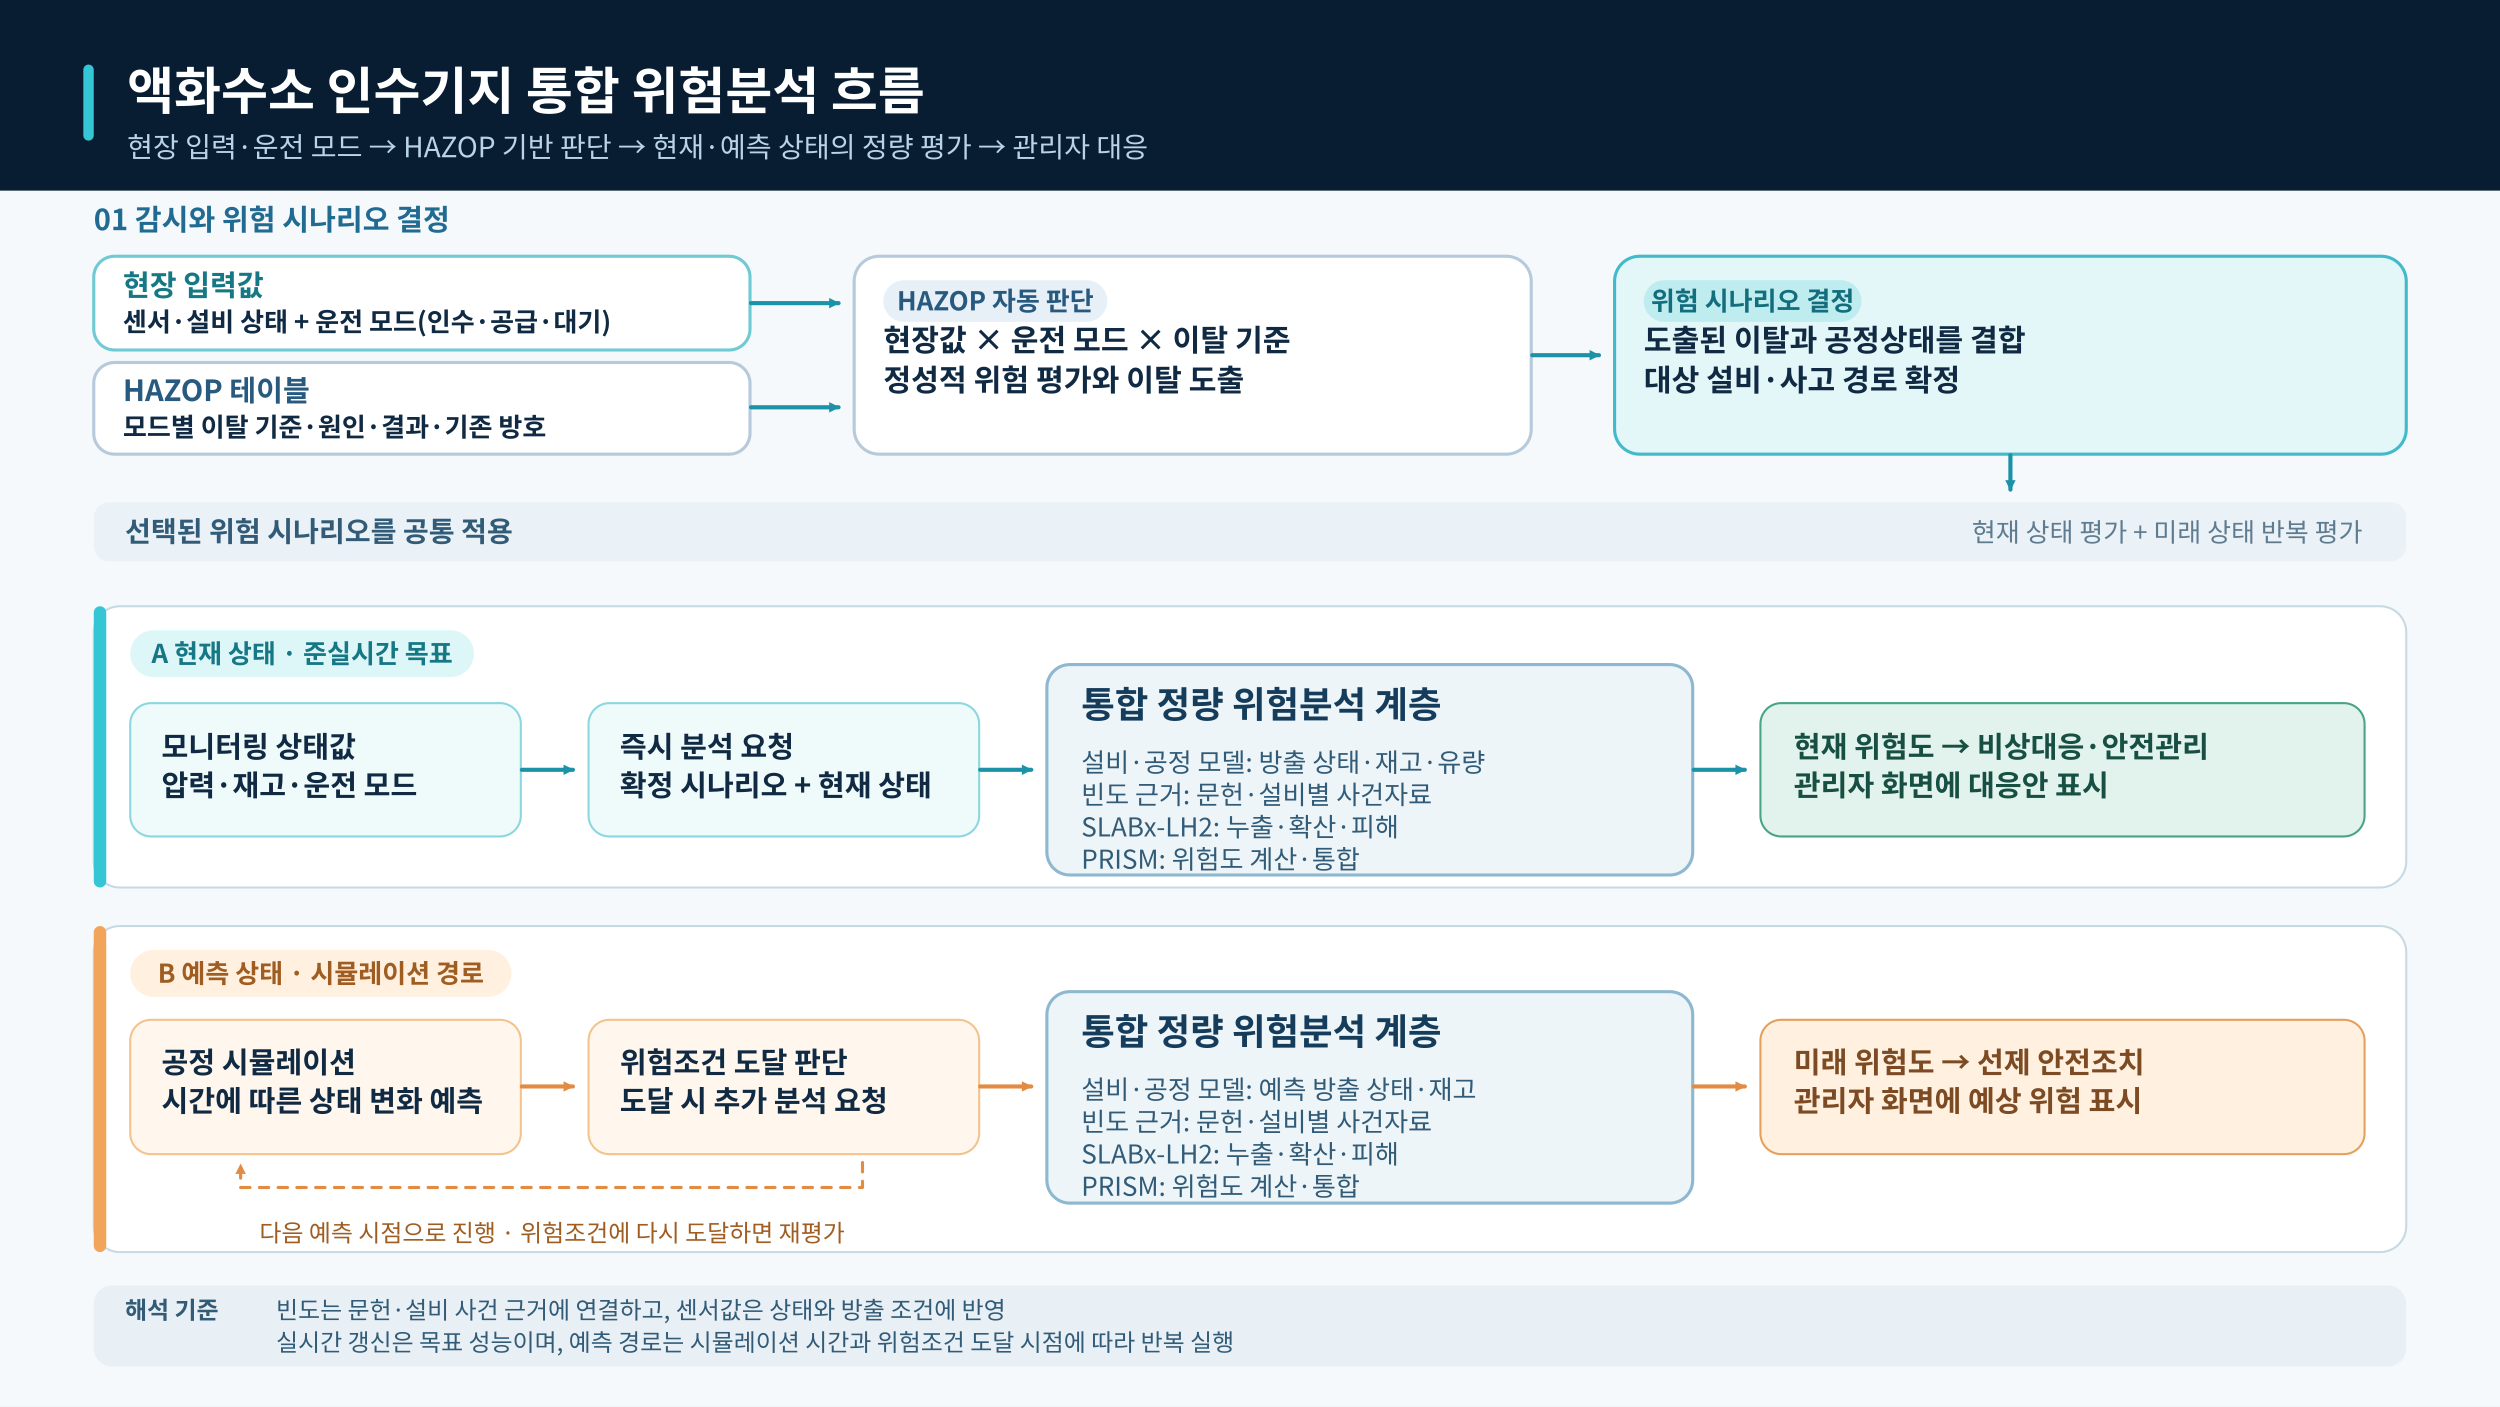
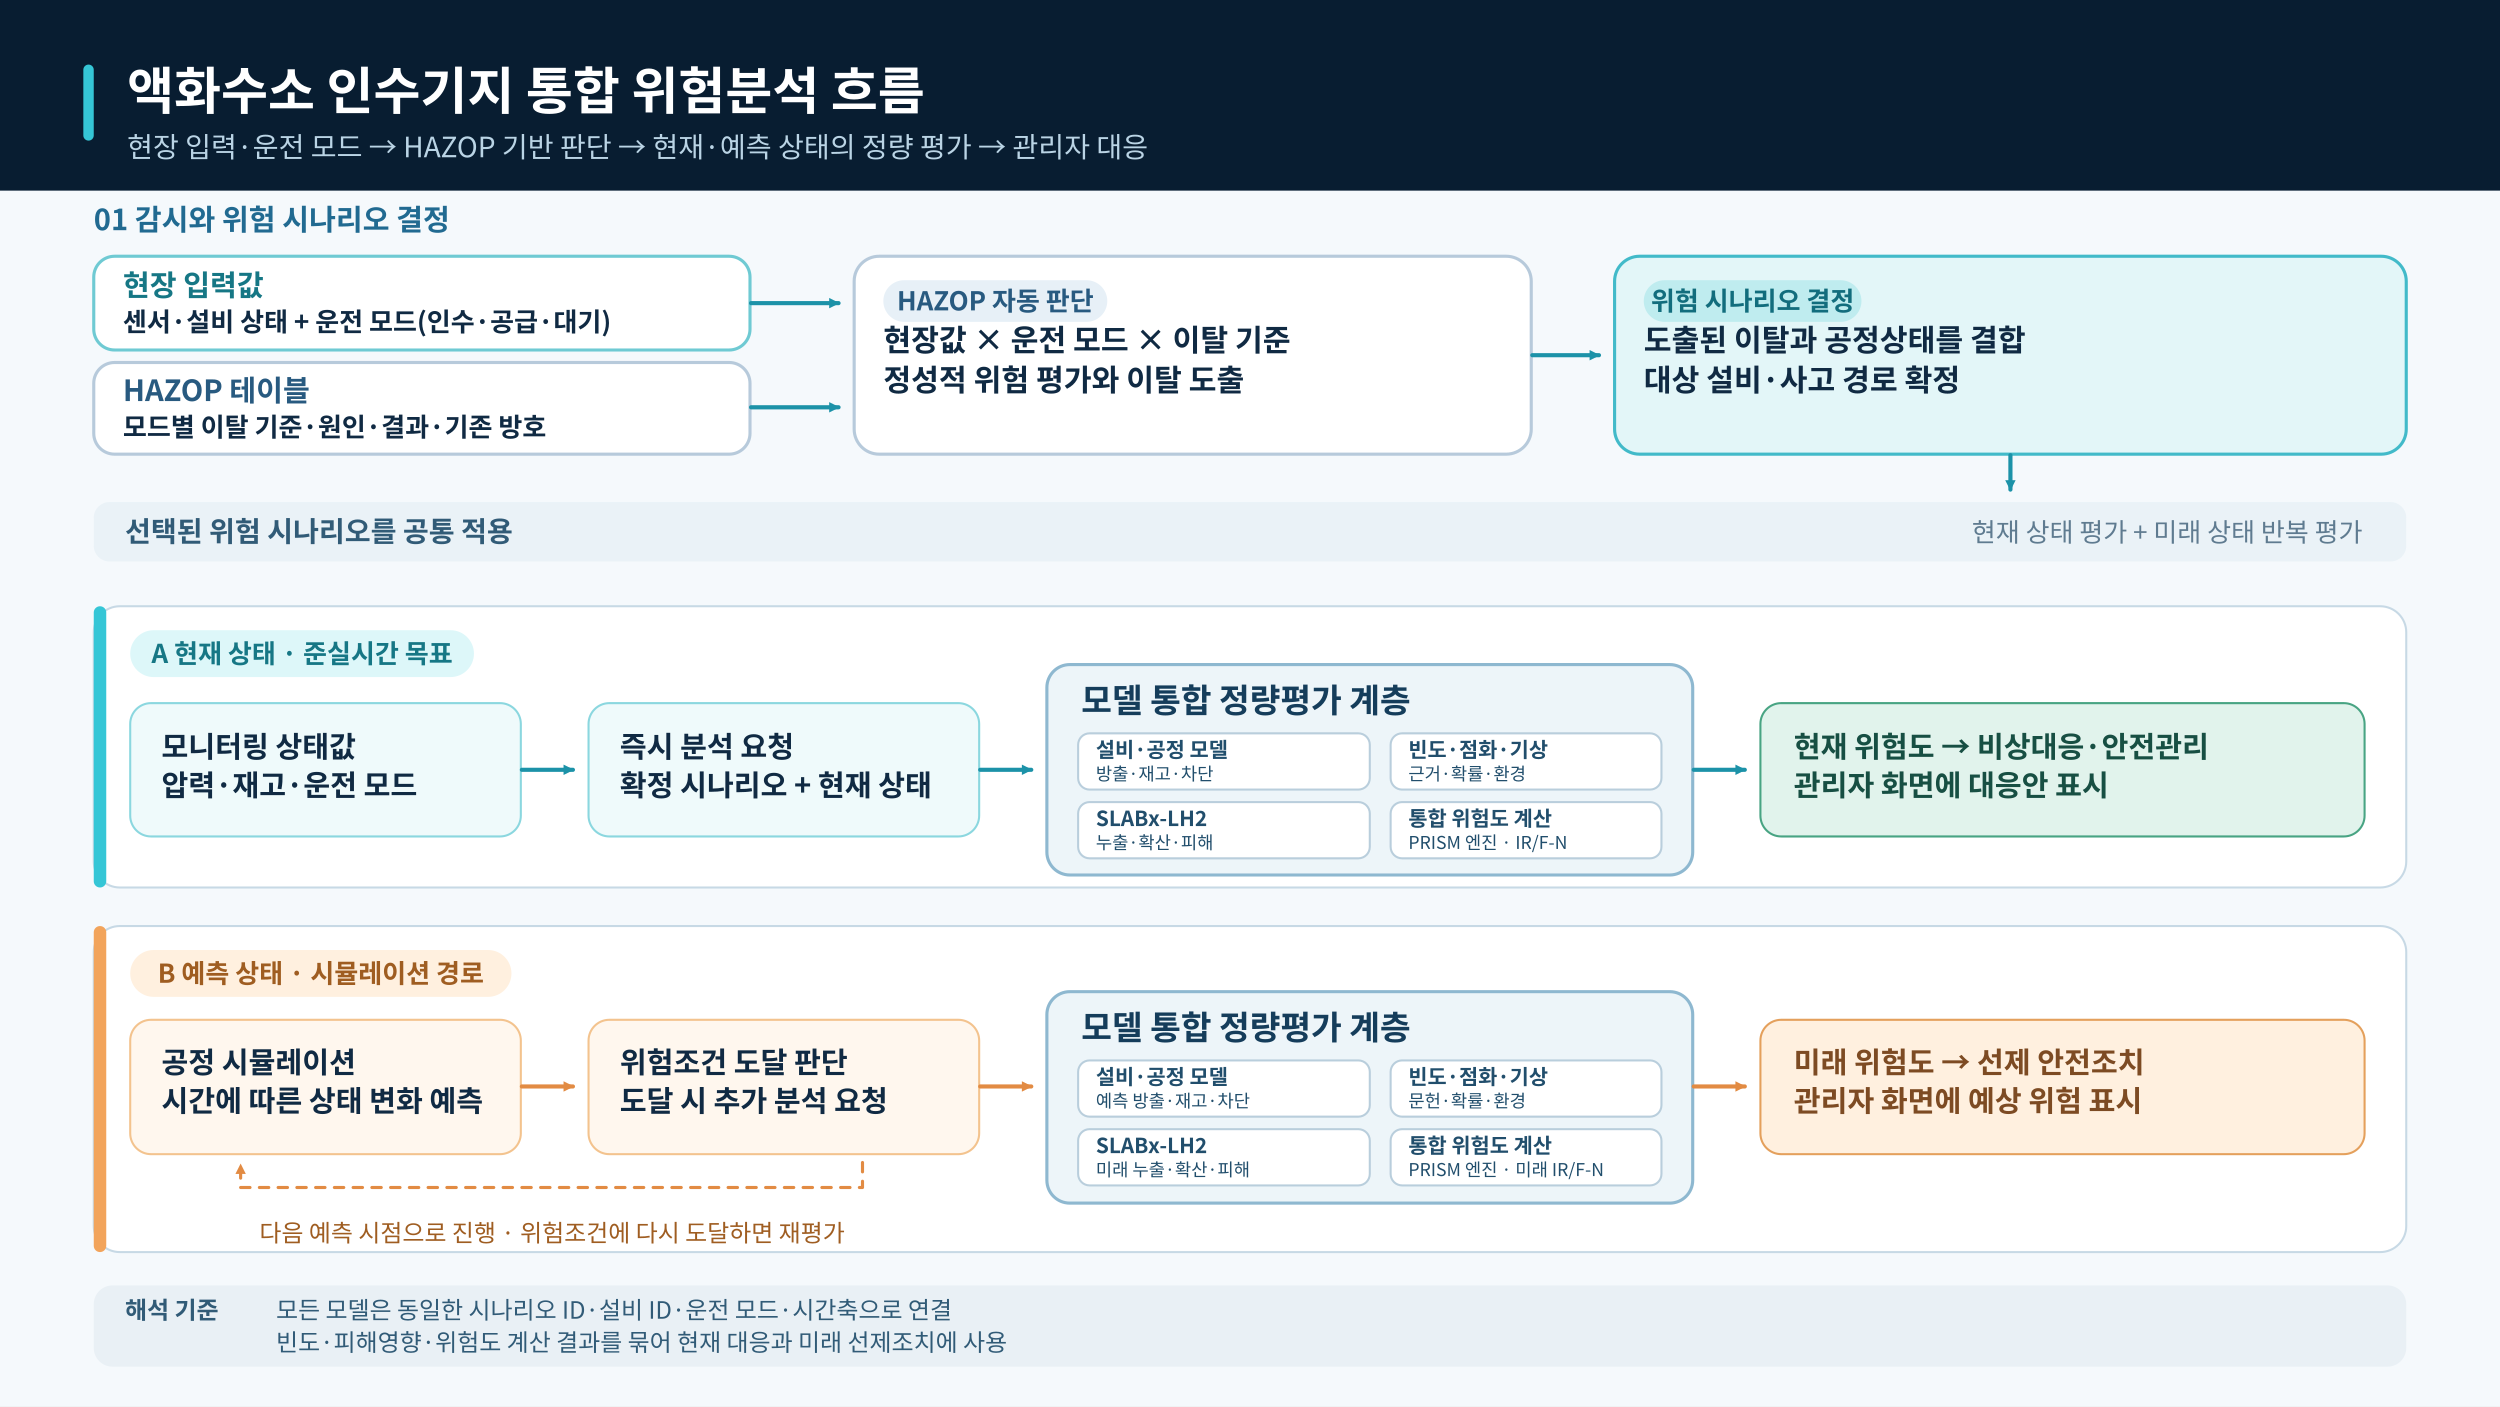
<svg xmlns="http://www.w3.org/2000/svg" width="2400" height="1350" viewBox="0 0 2400 1350" role="img" aria-label="액화수소 인수기지의 HAZOP 연계 실시간 및 예측 위험분석 흐름도">
  <defs>
    <marker id="arrow-1C92A8" markerWidth="12" markerHeight="12" refX="10" refY="6" orient="auto" markerUnits="userSpaceOnUse">
      <path d="M 1 1 L 11 6 L 1 11 z" fill="#1C92A8" />
    </marker>
    <marker id="arrow-3A70A9" markerWidth="12" markerHeight="12" refX="10" refY="6" orient="auto" markerUnits="userSpaceOnUse">
      <path d="M 1 1 L 11 6 L 1 11 z" fill="#3A70A9" />
    </marker>
    <marker id="arrow-E28B43" markerWidth="12" markerHeight="12" refX="10" refY="6" orient="auto" markerUnits="userSpaceOnUse">
      <path d="M 1 1 L 11 6 L 1 11 z" fill="#E28B43" />
    </marker>
    <marker id="arrow-AA5A4B" markerWidth="12" markerHeight="12" refX="10" refY="6" orient="auto" markerUnits="userSpaceOnUse">
      <path d="M 1 1 L 11 6 L 1 11 z" fill="#AA5A4B" />
    </marker>
    <marker id="arrow-768EA3" markerWidth="12" markerHeight="12" refX="10" refY="6" orient="auto" markerUnits="userSpaceOnUse">
      <path d="M 1 1 L 11 6 L 1 11 z" fill="#768EA3" />
    </marker>
  </defs>
  <rect width="2400" height="1350" fill="#F5F9FC" />
  <rect width="2400" height="183" fill="#081D31" />
  <rect x="80" y="62" width="10" height="73" rx="5" fill="#35C6D6" />
  <text x="122" y="105" font-family="Malgun Gothic, Noto Sans CJK KR, sans-serif" font-size="49" font-weight="800" fill="#FFFFFF" text-anchor="start">
    <tspan x="122" dy="0">액화수소 인수기지 통합 위험분석 흐름</tspan>
  </text>
  <text x="122" y="151" font-family="Malgun Gothic, Noto Sans CJK KR, sans-serif" font-size="27" font-weight="400" fill="#BAD4E5" text-anchor="start">
    <tspan x="122" dy="0">현장 입력·운전 모드 → HAZOP 기반 판단 → 현재·예측 상태의 정량 평가 → 관리자 대응</tspan>
  </text>
  <text x="90" y="221" font-family="Malgun Gothic, Noto Sans CJK KR, sans-serif" font-size="28" font-weight="800" fill="#216A91" text-anchor="start">
    <tspan x="90" dy="0">01  감시와 위험 시나리오 결정</tspan>
  </text>
  <rect x="90" y="246" width="630" height="90" rx="20" fill="#FFFFFF" stroke="#6FCAD3" stroke-width="3" />
  <text x="118" y="284" font-family="Malgun Gothic, Noto Sans CJK KR, sans-serif" font-size="28" font-weight="800" fill="#167785" text-anchor="start">
    <tspan x="118" dy="0">현장 입력값</tspan>
  </text>
  <text x="118" y="318" font-family="Malgun Gothic, Noto Sans CJK KR, sans-serif" font-size="25" font-weight="600" fill="#102A43" text-anchor="start">
    <tspan x="118" dy="0">센서·설비 상태 + 운전 모드(인수·공급·대기)</tspan>
  </text>
  <rect x="90" y="348" width="630" height="88" rx="20" fill="#FFFFFF" stroke="#B7CADB" stroke-width="3" />
  <text x="118" y="385" font-family="Malgun Gothic, Noto Sans CJK KR, sans-serif" font-size="28" font-weight="800" fill="#285A80" text-anchor="start">
    <tspan x="118" dy="0">HAZOP 테이블</tspan>
  </text>
  <text x="118" y="419" font-family="Malgun Gothic, Noto Sans CJK KR, sans-serif" font-size="25" font-weight="600" fill="#102A43" text-anchor="start">
    <tspan x="118" dy="0">모드별 이탈 기준·원인·결과·기존 방호</tspan>
  </text>
  <rect x="820" y="246" width="650" height="190" rx="24" fill="#FFFFFF" stroke="#B7CADB" stroke-width="3" />
  <rect x="848" y="269" width="215" height="40" rx="20" fill="#E7F0F7" stroke="#E7F0F7" stroke-width="0" />
  <text x="955.5" y="298" font-family="Malgun Gothic, Noto Sans CJK KR, sans-serif" font-size="25" font-weight="700" fill="#285A80" text-anchor="middle">
    <tspan x="955.5" dy="0">HAZOP 자동 판단</tspan>
  </text>
  <text x="848" y="337" font-family="Malgun Gothic, Noto Sans CJK KR, sans-serif" font-size="29" font-weight="700" fill="#102A43" text-anchor="start">
    <tspan x="848" dy="0">현장값 × 운전 모드 × 이탈 기준</tspan>
    <tspan x="848" dy="38.3">정성적 위험 평가와 이탈 도출</tspan>
  </text>
  <rect x="1550" y="246" width="760" height="190" rx="24" fill="#E3F6F8" stroke="#42BAC9" stroke-width="3" />
  <rect x="1578" y="269" width="209" height="40" rx="20" fill="#BFECEF" stroke="#BFECEF" stroke-width="0" />
  <text x="1682.5" y="298" font-family="Malgun Gothic, Noto Sans CJK KR, sans-serif" font-size="25" font-weight="700" fill="#126D7D" text-anchor="middle">
    <tspan x="1682.5" dy="0">위험 시나리오 결정</tspan>
  </text>
  <text x="1578" y="337" font-family="Malgun Gothic, Noto Sans CJK KR, sans-serif" font-size="29" font-weight="700" fill="#102A43" text-anchor="start">
    <tspan x="1578" dy="0">도출된 이탈과 공정상태를 결합</tspan>
    <tspan x="1578" dy="38.3">대상 설비·사고 경로 확정</tspan>
  </text>
  <path d="M 721 291 H 805" fill="none" stroke="#1C92A8" stroke-width="4" stroke-linecap="round" stroke-linejoin="round" marker-end="url(#arrow-1C92A8)" />
  <path d="M 721 391 H 805" fill="none" stroke="#1C92A8" stroke-width="4" stroke-linecap="round" stroke-linejoin="round" marker-end="url(#arrow-1C92A8)" />
  <path d="M 1471 341 H 1535" fill="none" stroke="#1C92A8" stroke-width="4" stroke-linecap="round" stroke-linejoin="round" marker-end="url(#arrow-1C92A8)" />
  <path d="M 1930 437 V 470" fill="none" stroke="#1C92A8" stroke-width="4" stroke-linecap="round" stroke-linejoin="round" marker-end="url(#arrow-1C92A8)" />
  <rect x="90" y="482" width="2220" height="57" rx="15" fill="#EAF2F7" />
  <text x="120" y="520" font-family="Malgun Gothic, Noto Sans CJK KR, sans-serif" font-size="27" font-weight="700" fill="#315B77" text-anchor="start">
    <tspan x="120" dy="0">선택된 위험 시나리오를 공통 적용</tspan>
  </text>
  <text x="2268" y="520" font-family="Malgun Gothic, Noto Sans CJK KR, sans-serif" font-size="25" font-weight="500" fill="#5F7B90" text-anchor="end">
    <tspan x="2268" dy="0">현재 상태 평가  +  미래 상태 반복 평가</tspan>
  </text>
  <rect x="90" y="582" width="2220" height="270" rx="25" fill="#FFFFFF" stroke="#C7D9E5" stroke-width="2" />
  <rect x="90" y="582" width="12" height="270" rx="6" fill="#35C6D6" />
  <rect x="125" y="605" width="330" height="45" rx="22.5" fill="#DDF7F9" stroke="#DDF7F9" stroke-width="0" />
  <text x="290" y="636.5" font-family="Malgun Gothic, Noto Sans CJK KR, sans-serif" font-size="25" font-weight="700" fill="#167785" text-anchor="middle">
    <tspan x="290" dy="0">A  현재 상태 · 준실시간 목표</tspan>
  </text>
  <rect x="125" y="675" width="375" height="128" rx="20" fill="#EFFAFB" stroke="#8BD7DF" stroke-width="2" />
  <text x="155" y="727" font-family="Malgun Gothic, Noto Sans CJK KR, sans-serif" font-size="28" font-weight="700" fill="#102A43" text-anchor="start">
    <tspan x="155" dy="0">모니터링 상태값</tspan>
    <tspan x="155" dy="37.0">압력·재고·운전 모드</tspan>
  </text>
  <rect x="565" y="675" width="375" height="128" rx="20" fill="#EFFAFB" stroke="#8BD7DF" stroke-width="2" />
  <text x="595" y="727" font-family="Malgun Gothic, Noto Sans CJK KR, sans-serif" font-size="28" font-weight="700" fill="#102A43" text-anchor="start">
    <tspan x="595" dy="0">즉시 분석 요청</tspan>
    <tspan x="595" dy="37.0">확정 시나리오 + 현재 상태</tspan>
  </text>
  <rect x="1005" y="638" width="620" height="202" rx="22" fill="#EDF5F9" stroke="#8EB8D0" stroke-width="3" />
-   <text x="1038" y="689" font-family="Malgun Gothic, Noto Sans CJK KR, sans-serif" font-size="35" font-weight="800" fill="#153D5B" text-anchor="start">
-     <tspan x="1038" dy="0">통합 정량 위험분석 계층</tspan>
+   <text x="1038" y="684" font-family="Malgun Gothic, Noto Sans CJK KR, sans-serif" font-size="32" font-weight="800" fill="#153D5B" text-anchor="start">
+     <tspan x="1038" dy="0">모델 통합 정량평가 계층</tspan>
  </text>
-   <text x="1038" y="741" font-family="Malgun Gothic, Noto Sans CJK KR, sans-serif" font-size="25" font-weight="500" fill="#315B77" text-anchor="start">
-     <tspan x="1038" dy="0">설비·공정 모델: 방출 상태·재고·유량</tspan>
-     <tspan x="1038" dy="31.0">빈도 근거: 문헌·설비별 사건자료</tspan>
-     <tspan x="1038" dy="31.0">SLABx-LH2: 누출·확산·피해</tspan>
-     <tspan x="1038" dy="31.0">PRISM: 위험도 계산·통합</tspan>
+   <rect x="1035" y="704" width="280" height="54" rx="11" fill="#FFFFFF" stroke="#B9CEDC" stroke-width="2" />
+   <text x="1052" y="727" font-family="Malgun Gothic, Noto Sans CJK KR, sans-serif" font-size="20" font-weight="700" fill="#214E6C" text-anchor="start">
+     <tspan x="1052" dy="0">설비·공정 모델</tspan>
+     <tspan x="1052" dy="22" font-size="17" font-weight="500">방출·재고·차단</tspan>
+   </text>
+   <rect x="1335" y="704" width="260" height="54" rx="11" fill="#FFFFFF" stroke="#B9CEDC" stroke-width="2" />
+   <text x="1352" y="727" font-family="Malgun Gothic, Noto Sans CJK KR, sans-serif" font-size="20" font-weight="700" fill="#214E6C" text-anchor="start">
+     <tspan x="1352" dy="0">빈도·점화·기상</tspan>
+     <tspan x="1352" dy="22" font-size="17" font-weight="500">근거·확률·환경</tspan>
+   </text>
+   <rect x="1035" y="770" width="280" height="54" rx="11" fill="#FFFFFF" stroke="#B9CEDC" stroke-width="2" />
+   <text x="1052" y="793" font-family="Malgun Gothic, Noto Sans CJK KR, sans-serif" font-size="20" font-weight="700" fill="#214E6C" text-anchor="start">
+     <tspan x="1052" dy="0">SLABx-LH2</tspan>
+     <tspan x="1052" dy="22" font-size="17" font-weight="500">누출·확산·피해</tspan>
+   </text>
+   <rect x="1335" y="770" width="260" height="54" rx="11" fill="#FFFFFF" stroke="#B9CEDC" stroke-width="2" />
+   <text x="1352" y="793" font-family="Malgun Gothic, Noto Sans CJK KR, sans-serif" font-size="20" font-weight="700" fill="#214E6C" text-anchor="start">
+     <tspan x="1352" dy="0">통합 위험도 계산</tspan>
+     <tspan x="1352" dy="22" font-size="17" font-weight="500">PRISM 엔진 · IR/F-N</tspan>
  </text>
  <rect x="1690" y="675" width="580" height="128" rx="20" fill="#E1F3EC" stroke="#48A483" stroke-width="2" />
  <text x="1722" y="727" font-family="Malgun Gothic, Noto Sans CJK KR, sans-serif" font-size="28" font-weight="700" fill="#174F43" text-anchor="start">
    <tspan x="1722" dy="0">현재 위험도 → 비상대응·안전관리</tspan>
    <tspan x="1722" dy="37.0">관리자 화면에 대응안 표시</tspan>
  </text>
  <path d="M 501 739 H 550" fill="none" stroke="#1C92A8" stroke-width="4" stroke-linecap="round" stroke-linejoin="round" marker-end="url(#arrow-1C92A8)" />
  <path d="M 941 739 H 990" fill="none" stroke="#1C92A8" stroke-width="4" stroke-linecap="round" stroke-linejoin="round" marker-end="url(#arrow-1C92A8)" />
  <path d="M 1626 739 H 1675" fill="none" stroke="#1C92A8" stroke-width="4" stroke-linecap="round" stroke-linejoin="round" marker-end="url(#arrow-1C92A8)" />
  <rect x="90" y="889" width="2220" height="313" rx="25" fill="#FFFFFF" stroke="#C7D9E5" stroke-width="2" />
  <rect x="90" y="889" width="12" height="313" rx="6" fill="#F2A45B" />
  <rect x="125" y="912" width="366" height="45" rx="22.5" fill="#FFF0DF" stroke="#FFF0DF" stroke-width="0" />
  <text x="308" y="943.5" font-family="Malgun Gothic, Noto Sans CJK KR, sans-serif" font-size="25" font-weight="700" fill="#9F5D21" text-anchor="middle">
    <tspan x="308" dy="0">B  예측 상태 · 시뮬레이션 경로</tspan>
  </text>
  <rect x="125" y="979" width="375" height="129" rx="20" fill="#FFF7EE" stroke="#F3C38E" stroke-width="2" />
  <text x="155" y="1030" font-family="Malgun Gothic, Noto Sans CJK KR, sans-serif" font-size="28" font-weight="700" fill="#102A43" text-anchor="start">
    <tspan x="155" dy="0">공정 시뮬레이션</tspan>
    <tspan x="155" dy="37.0">시간에 따른 상태 변화 예측</tspan>
  </text>
  <rect x="565" y="979" width="375" height="129" rx="20" fill="#FFF7EE" stroke="#F3C38E" stroke-width="2" />
  <text x="595" y="1030" font-family="Malgun Gothic, Noto Sans CJK KR, sans-serif" font-size="28" font-weight="700" fill="#102A43" text-anchor="start">
    <tspan x="595" dy="0">위험조건 도달 판단</tspan>
    <tspan x="595" dy="37.0">도달 시 추가 분석 요청</tspan>
  </text>
  <rect x="1005" y="952" width="620" height="203" rx="22" fill="#EDF5F9" stroke="#8EB8D0" stroke-width="3" />
-   <text x="1038" y="1003" font-family="Malgun Gothic, Noto Sans CJK KR, sans-serif" font-size="35" font-weight="800" fill="#153D5B" text-anchor="start">
-     <tspan x="1038" dy="0">통합 정량 위험분석 계층</tspan>
+   <text x="1038" y="998" font-family="Malgun Gothic, Noto Sans CJK KR, sans-serif" font-size="32" font-weight="800" fill="#153D5B" text-anchor="start">
+     <tspan x="1038" dy="0">모델 통합 정량평가 계층</tspan>
  </text>
-   <text x="1038" y="1055" font-family="Malgun Gothic, Noto Sans CJK KR, sans-serif" font-size="25" font-weight="500" fill="#315B77" text-anchor="start">
-     <tspan x="1038" dy="0">설비·공정 모델: 예측 방출 상태·재고</tspan>
-     <tspan x="1038" dy="31.0">빈도 근거: 문헌·설비별 사건자료</tspan>
-     <tspan x="1038" dy="31.0">SLABx-LH2: 누출·확산·피해</tspan>
-     <tspan x="1038" dy="31.0">PRISM: 위험도 계산·통합</tspan>
+   <rect x="1035" y="1018" width="280" height="54" rx="11" fill="#FFFFFF" stroke="#B9CEDC" stroke-width="2" />
+   <text x="1052" y="1041" font-family="Malgun Gothic, Noto Sans CJK KR, sans-serif" font-size="20" font-weight="700" fill="#214E6C" text-anchor="start">
+     <tspan x="1052" dy="0">설비·공정 모델</tspan>
+     <tspan x="1052" dy="22" font-size="17" font-weight="500">예측 방출·재고·차단</tspan>
+   </text>
+   <rect x="1335" y="1018" width="260" height="54" rx="11" fill="#FFFFFF" stroke="#B9CEDC" stroke-width="2" />
+   <text x="1352" y="1041" font-family="Malgun Gothic, Noto Sans CJK KR, sans-serif" font-size="20" font-weight="700" fill="#214E6C" text-anchor="start">
+     <tspan x="1352" dy="0">빈도·점화·기상</tspan>
+     <tspan x="1352" dy="22" font-size="17" font-weight="500">문헌·확률·환경</tspan>
+   </text>
+   <rect x="1035" y="1084" width="280" height="54" rx="11" fill="#FFFFFF" stroke="#B9CEDC" stroke-width="2" />
+   <text x="1052" y="1107" font-family="Malgun Gothic, Noto Sans CJK KR, sans-serif" font-size="20" font-weight="700" fill="#214E6C" text-anchor="start">
+     <tspan x="1052" dy="0">SLABx-LH2</tspan>
+     <tspan x="1052" dy="22" font-size="17" font-weight="500">미래 누출·확산·피해</tspan>
+   </text>
+   <rect x="1335" y="1084" width="260" height="54" rx="11" fill="#FFFFFF" stroke="#B9CEDC" stroke-width="2" />
+   <text x="1352" y="1107" font-family="Malgun Gothic, Noto Sans CJK KR, sans-serif" font-size="20" font-weight="700" fill="#214E6C" text-anchor="start">
+     <tspan x="1352" dy="0">통합 위험도 계산</tspan>
+     <tspan x="1352" dy="22" font-size="17" font-weight="500">PRISM 엔진 · 미래 IR/F-N</tspan>
  </text>
  <rect x="1690" y="979" width="580" height="129" rx="20" fill="#FFF0DF" stroke="#E4A05C" stroke-width="2" />
  <text x="1722" y="1030" font-family="Malgun Gothic, Noto Sans CJK KR, sans-serif" font-size="28" font-weight="700" fill="#7D4B23" text-anchor="start">
    <tspan x="1722" dy="0">미래 위험도 → 선제 안전조치</tspan>
    <tspan x="1722" dy="37.0">관리자 화면에 예상 위험 표시</tspan>
  </text>
  <path d="M 501 1043 H 550" fill="none" stroke="#E28B43" stroke-width="4" stroke-linecap="round" stroke-linejoin="round" marker-end="url(#arrow-E28B43)" />
  <path d="M 941 1043 H 990" fill="none" stroke="#E28B43" stroke-width="4" stroke-linecap="round" stroke-linejoin="round" marker-end="url(#arrow-E28B43)" />
  <path d="M 1626 1043 H 1675" fill="none" stroke="#E28B43" stroke-width="4" stroke-linecap="round" stroke-linejoin="round" marker-end="url(#arrow-E28B43)" />
  <path d="M 828 1116 V 1140 H 231 V 1118" fill="none" stroke="#E28B43" stroke-width="3" stroke-linecap="round" stroke-linejoin="round" stroke-dasharray="9 9" marker-end="url(#arrow-E28B43)" />
  <text x="530" y="1192" font-family="Malgun Gothic, Noto Sans CJK KR, sans-serif" font-size="23" font-weight="500" fill="#9F5D21" text-anchor="middle">
    <tspan x="530" dy="0">다음 예측 시점으로 진행 · 위험조건에 다시 도달하면 재평가</tspan>
  </text>
  <rect x="90" y="1234" width="2220" height="78" rx="18" fill="#E9F0F5" />
  <text x="120" y="1266" font-family="Malgun Gothic, Noto Sans CJK KR, sans-serif" font-size="23" font-weight="800" fill="#315B77" text-anchor="start">
    <tspan x="120" dy="0">해석 기준</tspan>
  </text>
  <text x="265" y="1266" font-family="Malgun Gothic, Noto Sans CJK KR, sans-serif" font-size="23" font-weight="500" fill="#315B77" text-anchor="start">
-     <tspan x="265" dy="0">빈도는 문헌·설비 사건 근거에 연결하고, 센서값은 상태와 방출 조건에 반영</tspan>
+     <tspan x="265" dy="0">모든 모델은 동일한 시나리오 ID·설비 ID·운전 모드·시간축으로 연결</tspan>
  </text>
  <text x="265" y="1297" font-family="Malgun Gothic, Noto Sans CJK KR, sans-serif" font-size="23" font-weight="500" fill="#315B77" text-anchor="start">
-     <tspan x="265" dy="0">실시간 갱신은 목표 성능이며, 예측 경로는 시뮬레이션 시간과 위험조건 도달 시점에 따라 반복 실행</tspan>
+     <tspan x="265" dy="0">빈도·피해영향·위험도 계산 결과를 묶어 현재 대응과 미래 선제조치에 사용</tspan>
  </text>
</svg>
